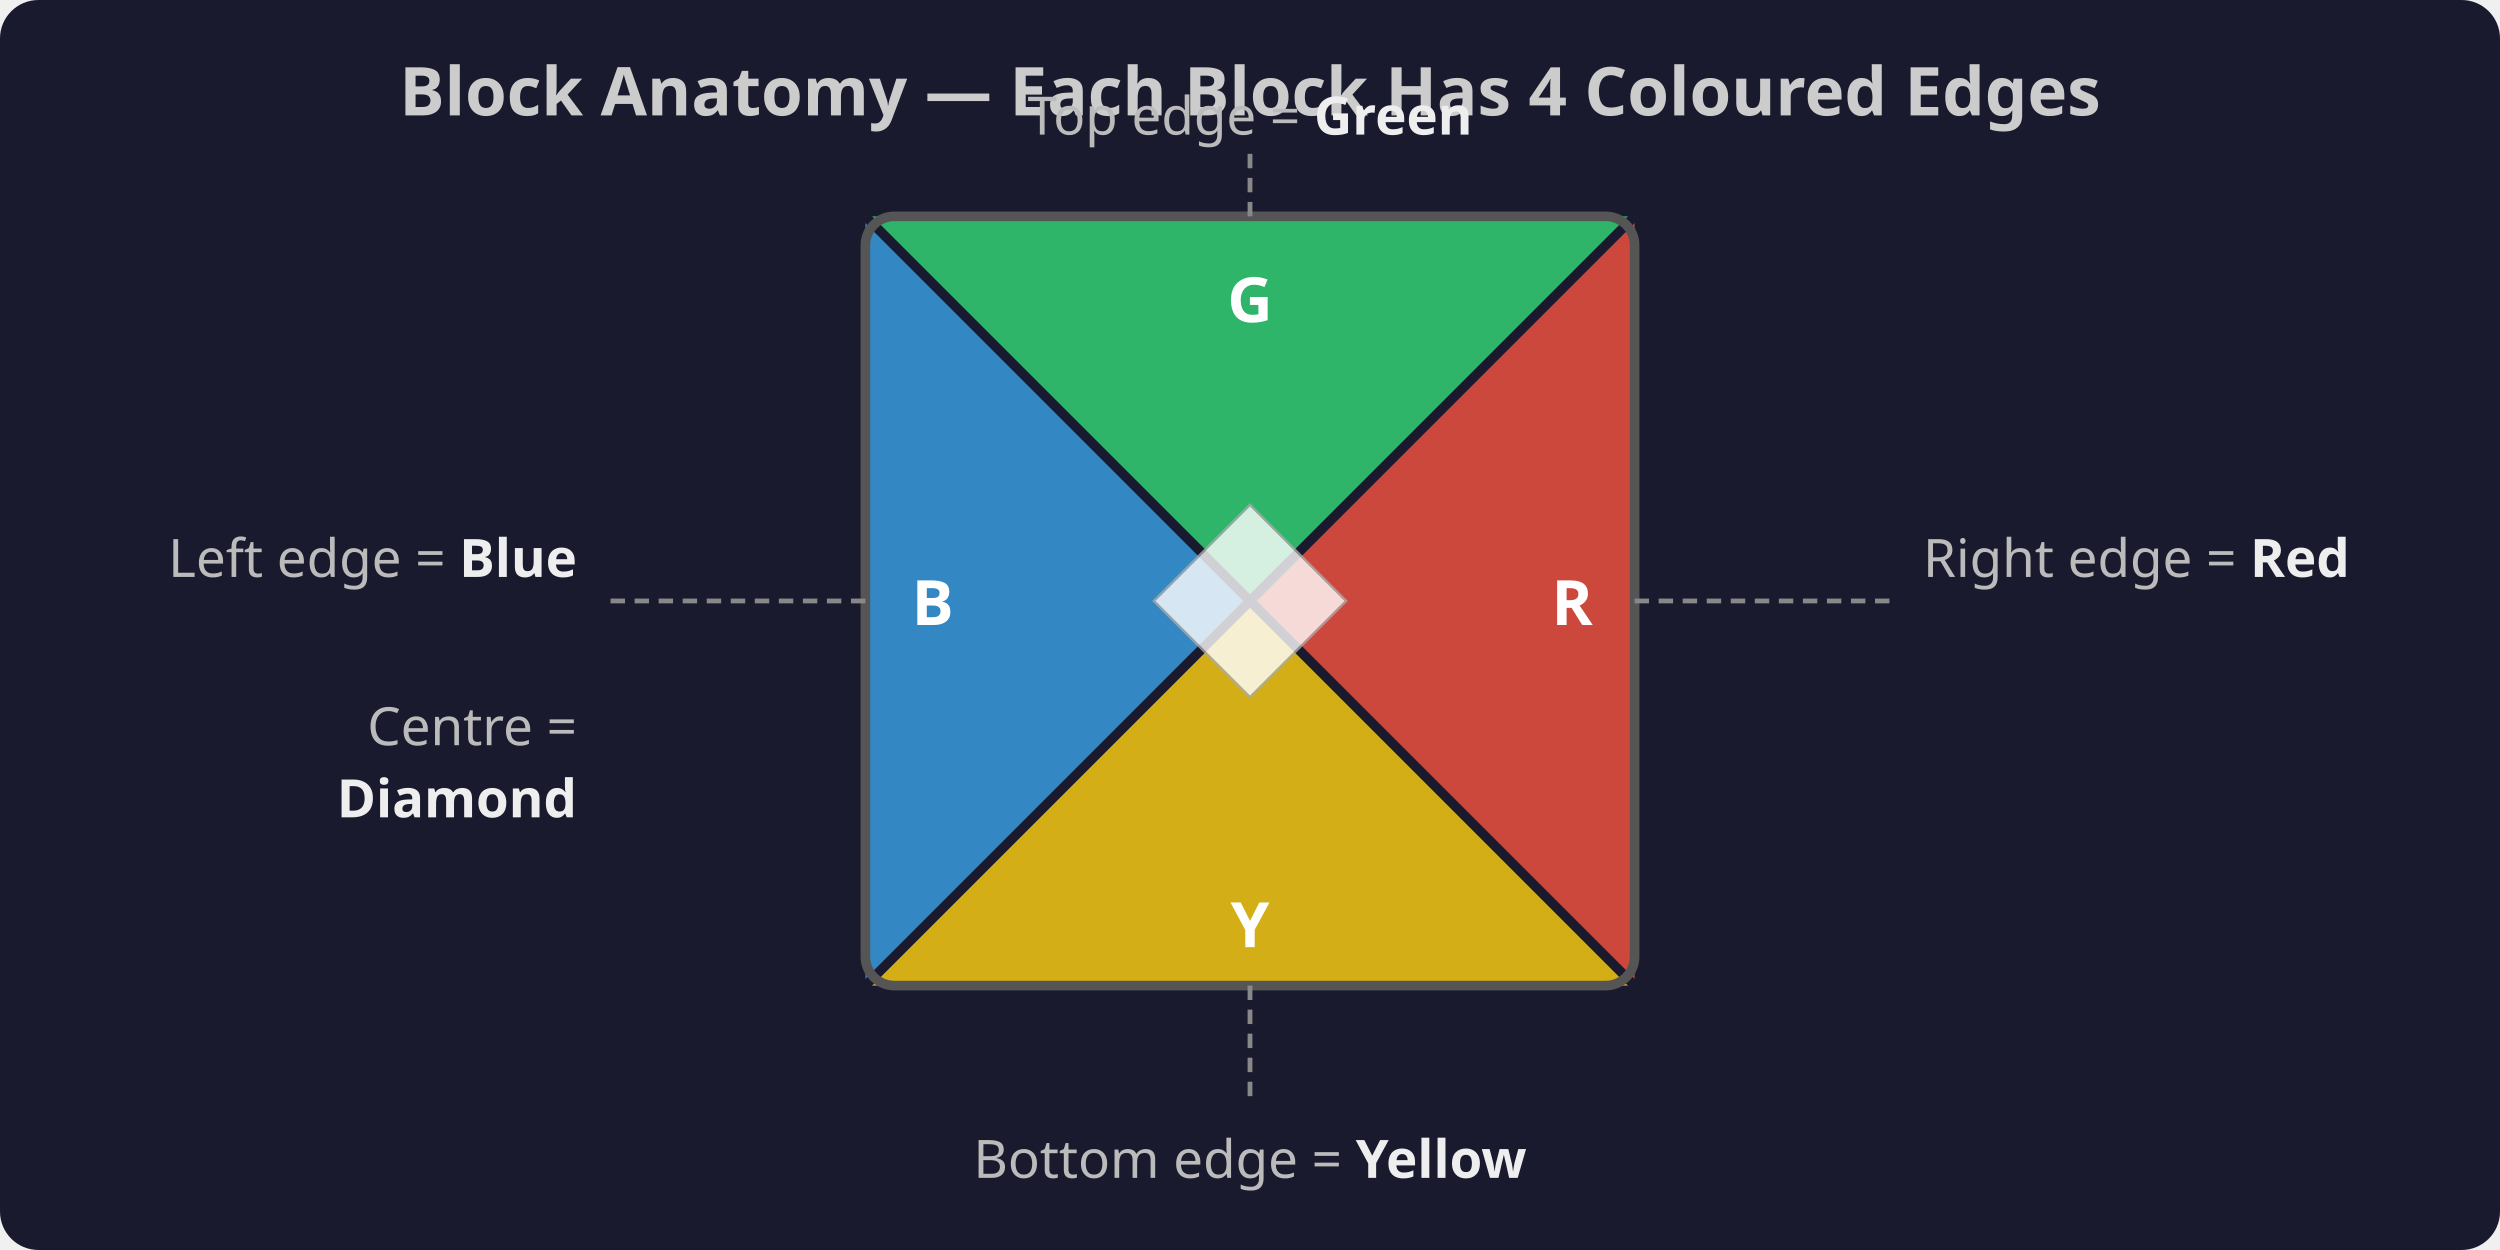
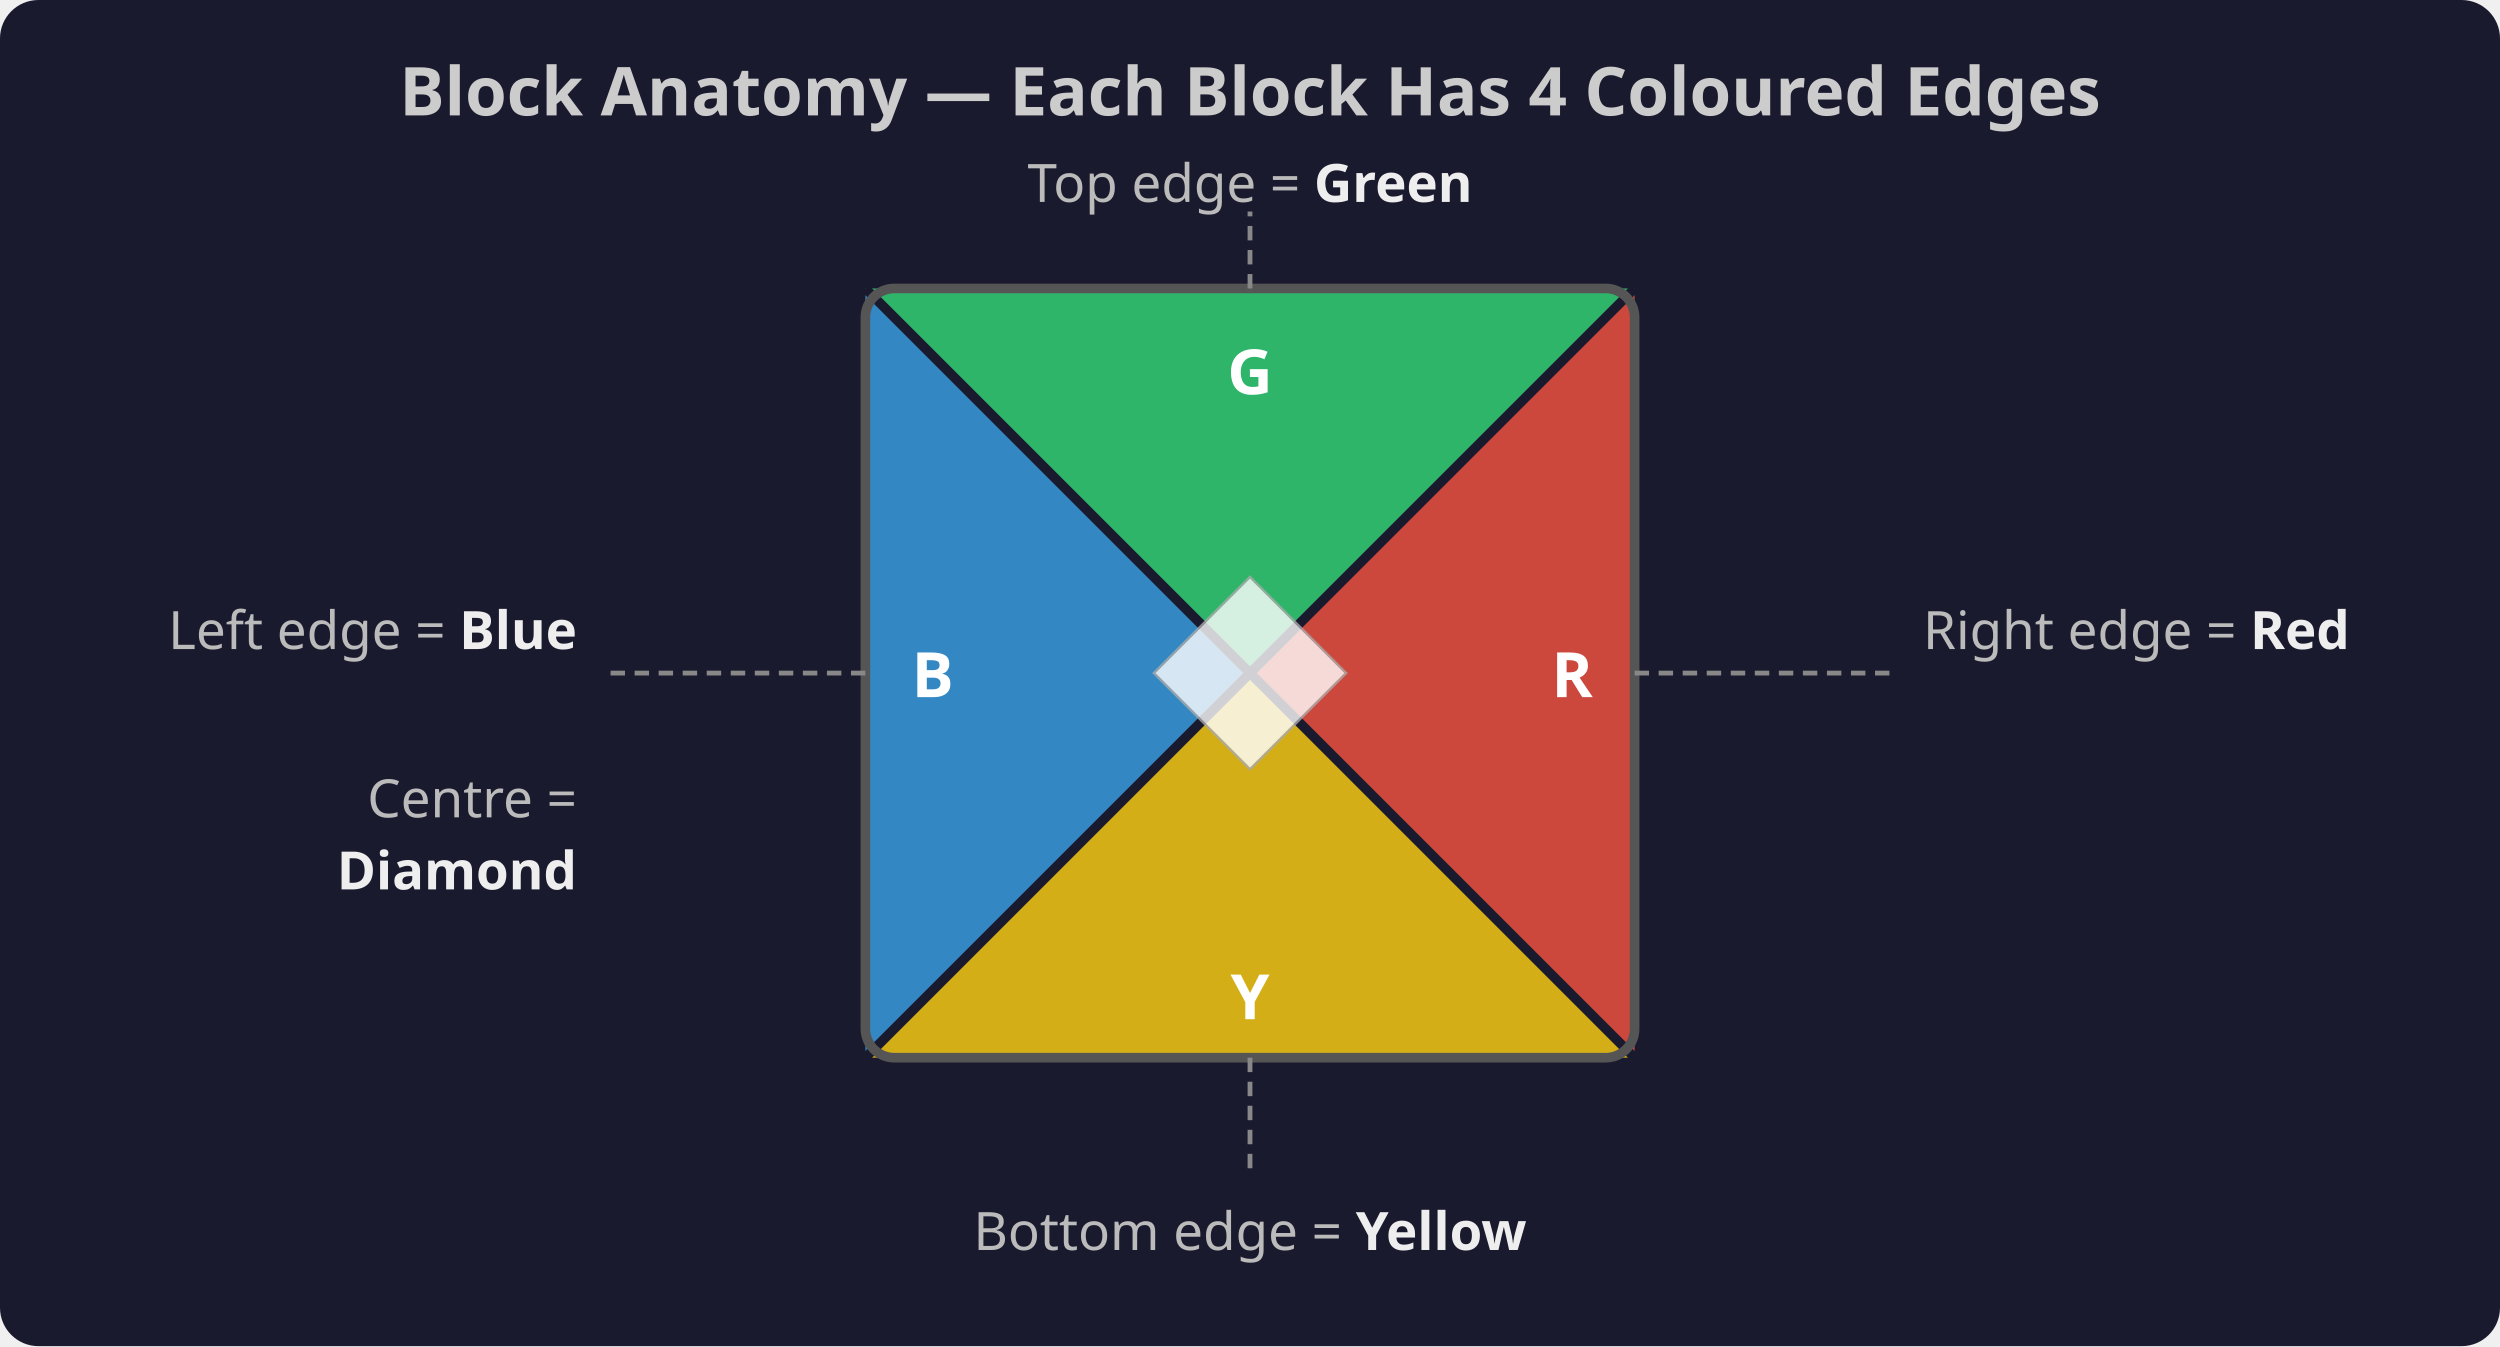
- <svg xmlns="http://www.w3.org/2000/svg" viewBox="0 0 520 260" font-family="sans-serif">
+ <svg xmlns="http://www.w3.org/2000/svg" viewBox="0 0 520 280" font-family="sans-serif">
  <style>
    text { fill: #e0e0e0; }
    .title { font-size: 14px; font-weight: bold; fill: #ccc; }
    .label { font-size: 13px; fill: #fff; text-anchor: middle; font-weight: bold; }
    .callout { font-size: 11px; fill: #bbb; }
    .callout-bold { font-size: 11px; fill: #eee; font-weight: bold; }
  </style>
-   <rect width="520" height="260" rx="8" fill="#1a1a2e" />
+   <rect width="520" height="280" rx="8" fill="#1a1a2e" />
  <text x="260" y="24" class="title" text-anchor="middle">Block Anatomy — Each Block Has 4 Coloured Edges</text>
-   <g transform="translate(180, 45)">
+   <g transform="translate(180, 60)">
    <rect x="0" y="0" width="160" height="160" fill="#2c2c44" rx="6" />
    <polygon points="0,0 160,0 80,80" fill="#2ecc71" opacity="0.85" />
    <polygon points="160,0 160,160 80,80" fill="#e74c3c" opacity="0.85" />
    <polygon points="160,160 0,160 80,80" fill="#f1c40f" opacity="0.85" />
    <polygon points="0,160 0,0 80,80" fill="#3498db" opacity="0.85" />
    <line x1="80" y1="80" x2="0" y2="0" stroke="#1a1a2e" stroke-width="2" />
    <line x1="80" y1="80" x2="160" y2="0" stroke="#1a1a2e" stroke-width="2" />
    <line x1="80" y1="80" x2="160" y2="160" stroke="#1a1a2e" stroke-width="2" />
    <line x1="80" y1="80" x2="0" y2="160" stroke="#1a1a2e" stroke-width="2" />
    <rect x="0" y="0" width="160" height="160" fill="none" stroke="#555" stroke-width="2" rx="6" />
    <polygon points="80,60 100,80 80,100 60,80" fill="white" opacity="0.8" stroke="#aaa" stroke-width="0.5" />
    <text x="80" y="22" class="label">G</text>
    <text x="147" y="85" class="label">R</text>
    <text x="80" y="152" class="label">Y</text>
    <text x="14" y="85" class="label">B</text>
  </g>
-   <line x1="260" y1="45" x2="260" y2="32" stroke="#888" stroke-width="1" stroke-dasharray="3,2" />
-   <text x="260" y="42" class="callout" text-anchor="middle" dy="-14">Top edge = <tspan class="callout-bold" fill="#2ecc71">Green</tspan>
+   <line x1="260" y1="60" x2="260" y2="44" stroke="#888" stroke-width="1" stroke-dasharray="3,2" />
+   <text x="260" y="42" class="callout" text-anchor="middle">Top edge = <tspan class="callout-bold" fill="#2ecc71">Green</tspan>
  </text>
-   <line x1="340" y1="125" x2="395" y2="125" stroke="#888" stroke-width="1" stroke-dasharray="3,2" />
-   <text x="400" y="120" class="callout">Right edge = <tspan class="callout-bold" fill="#e74c3c">Red</tspan>
+   <line x1="340" y1="140" x2="395" y2="140" stroke="#888" stroke-width="1" stroke-dasharray="3,2" />
+   <text x="400" y="135" class="callout">Right edge = <tspan class="callout-bold" fill="#e74c3c">Red</tspan>
  </text>
-   <line x1="260" y1="205" x2="260" y2="230" stroke="#888" stroke-width="1" stroke-dasharray="3,2" />
-   <text x="260" y="245" class="callout" text-anchor="middle">Bottom edge = <tspan class="callout-bold" fill="#f1c40f">Yellow</tspan>
+   <line x1="260" y1="220" x2="260" y2="245" stroke="#888" stroke-width="1" stroke-dasharray="3,2" />
+   <text x="260" y="260" class="callout" text-anchor="middle">Bottom edge = <tspan class="callout-bold" fill="#f1c40f">Yellow</tspan>
  </text>
-   <line x1="180" y1="125" x2="125" y2="125" stroke="#888" stroke-width="1" stroke-dasharray="3,2" />
-   <text x="120" y="120" class="callout" text-anchor="end">Left edge = <tspan class="callout-bold" fill="#3498db">Blue</tspan>
+   <line x1="180" y1="140" x2="125" y2="140" stroke="#888" stroke-width="1" stroke-dasharray="3,2" />
+   <text x="120" y="135" class="callout" text-anchor="end">Left edge = <tspan class="callout-bold" fill="#3498db">Blue</tspan>
  </text>
-   <line x1="260" y1="115" x2="260" y2="100" stroke="#888" stroke-width="1" stroke-dasharray="3,2" opacity="0" />
-   <text x="120" y="155" class="callout" text-anchor="end">Centre =</text>
-   <text x="120" y="170" class="callout-bold" text-anchor="end">Diamond</text>
+   <text x="120" y="170" class="callout" text-anchor="end">Centre =</text>
+   <text x="120" y="185" class="callout-bold" text-anchor="end">Diamond</text>
</svg>
